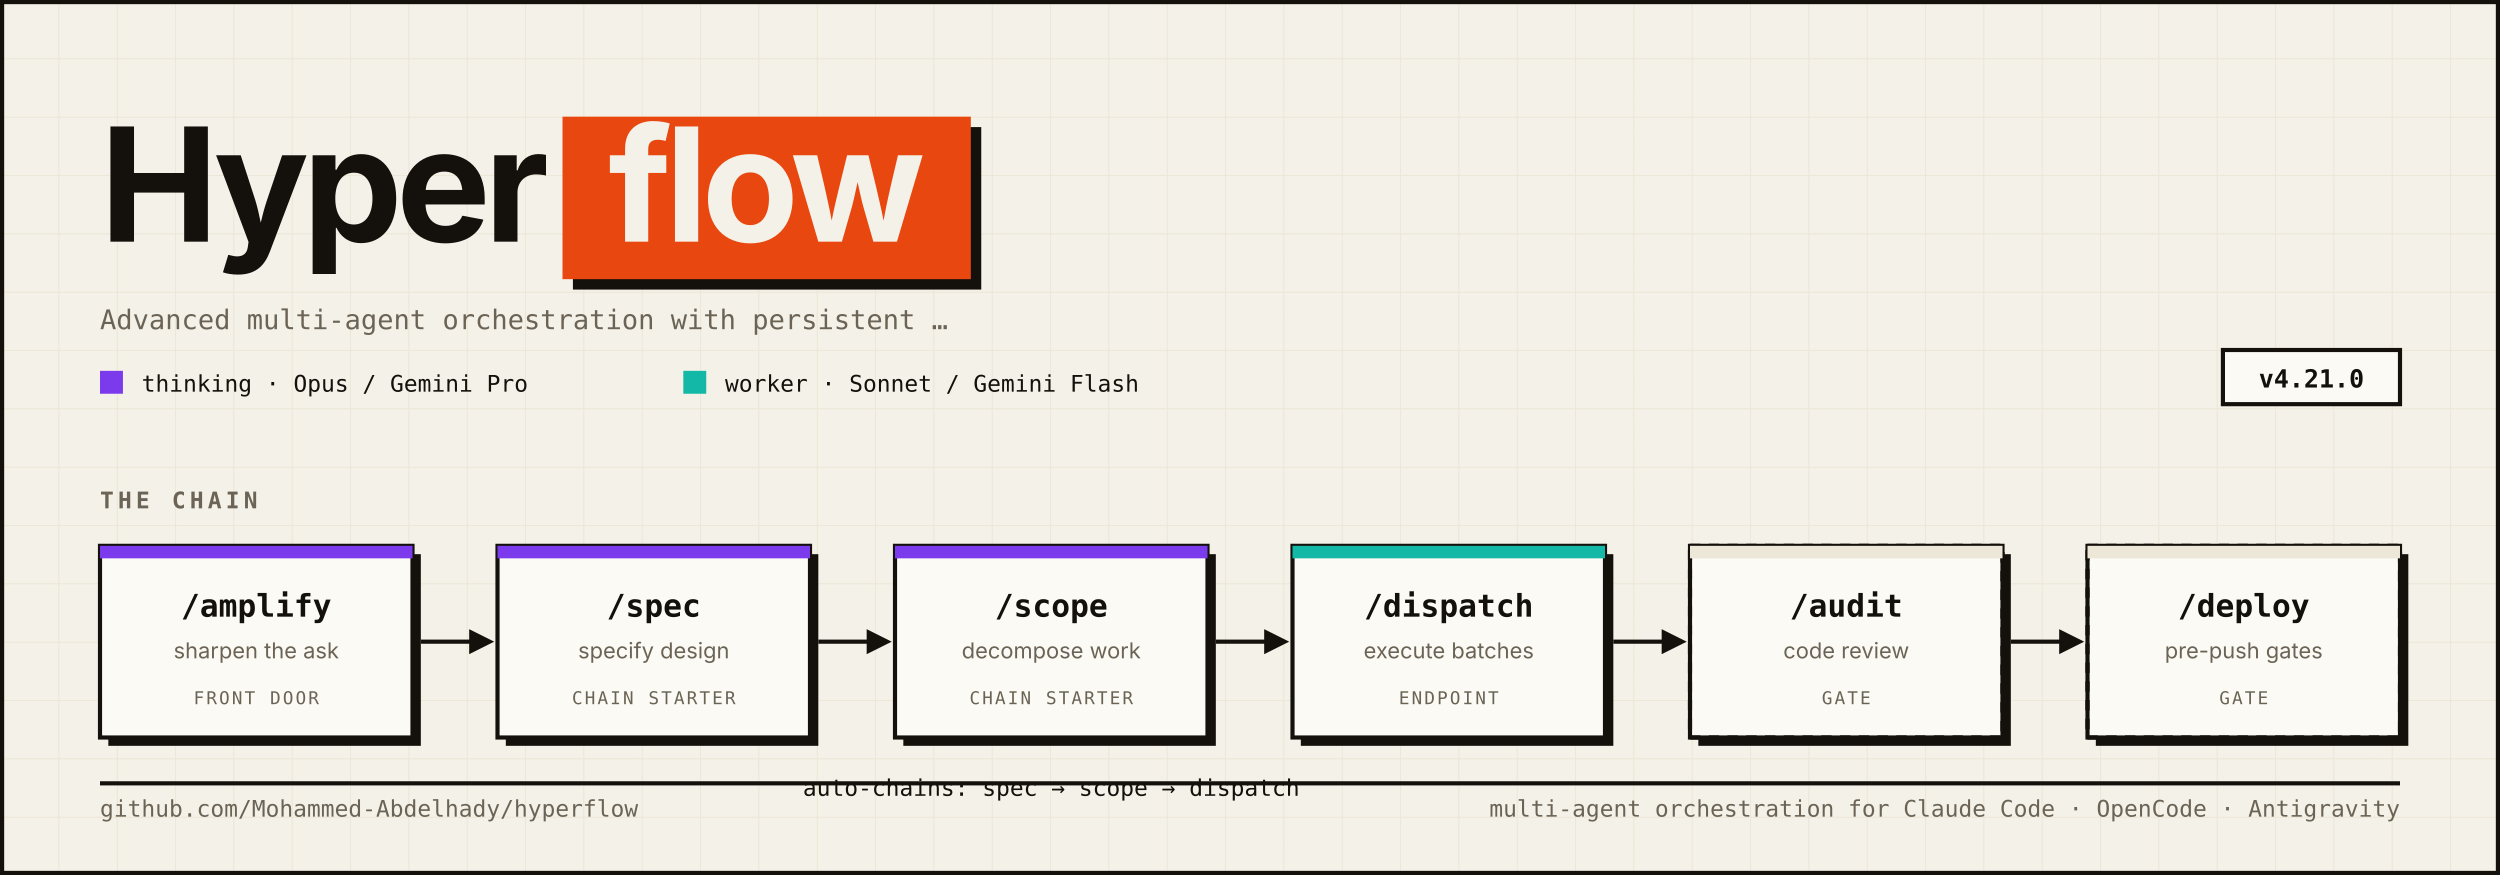
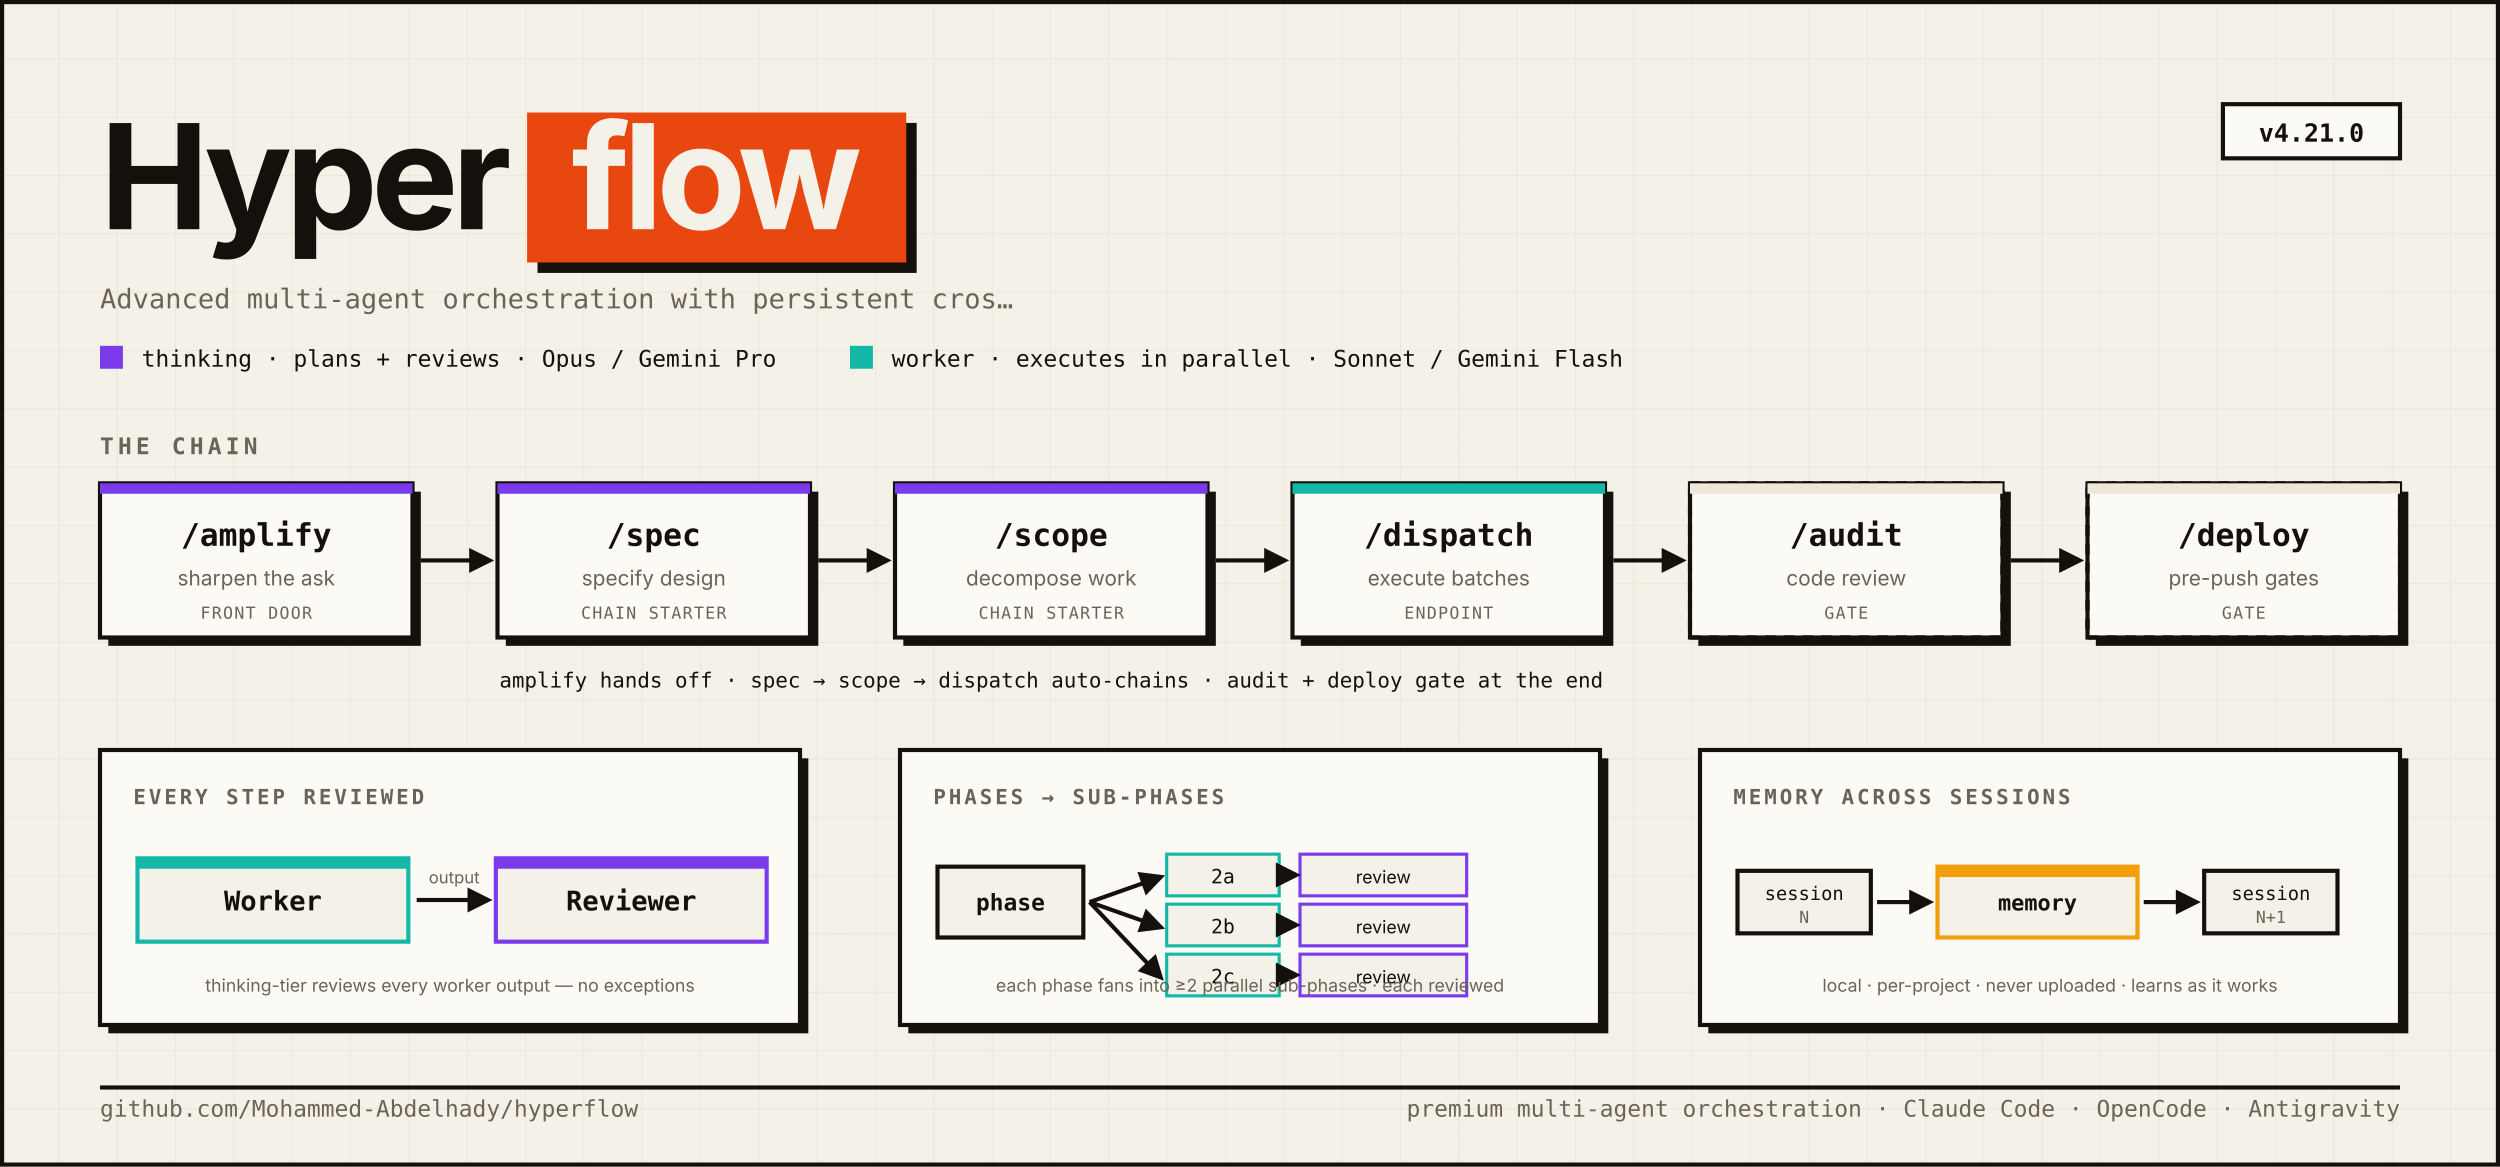
- <svg xmlns="http://www.w3.org/2000/svg" viewBox="0 0 1200 420" width="1200" height="420" role="img" aria-labelledby="t d" font-family="'Space Grotesk', ui-sans-serif, -apple-system, BlinkMacSystemFont, system-ui, sans-serif">
+ <svg xmlns="http://www.w3.org/2000/svg" viewBox="0 0 1200 560" width="1200" height="560" role="img" aria-labelledby="t d" font-family="'Space Grotesk', ui-sans-serif, -apple-system, BlinkMacSystemFont, system-ui, sans-serif">
  <defs>
    <pattern id="grid" width="28" height="28" patternUnits="userSpaceOnUse">
      <path d="M28 0 L0 0 0 28" fill="none" stroke="#ECE7D7" stroke-width="1" />
    </pattern>
    <marker id="arr" viewBox="0 0 10 10" refX="8" refY="5" markerWidth="6" markerHeight="6" orient="auto">
      <path d="M0,0 L10,5 L0,10 Z" fill="#14110C" />
    </marker>
  </defs>
-   <rect x="0" y="0" width="1200" height="420" fill="#F4F1E8" />
-   <rect x="0" y="0" width="1200" height="420" fill="url(#grid)" />
-   <rect x="1" y="1" width="1198" height="418" fill="none" stroke="#14110C" stroke-width="2" />
-   <text x="48" y="116" fill="#14110C" font-size="76" font-weight="700" text-anchor="start" letter-spacing="-3">Hyper</text>
-   <rect x="275" y="61" width="196" height="78" fill="#14110C" />
-   <rect x="270" y="56" width="196" height="78" fill="#E8470F" />
-   <text x="368.0" y="116" fill="#F4F1E8" font-size="76" font-weight="700" text-anchor="middle" letter-spacing="-3">flow</text>
-   <text x="48" y="158" fill="#6B6456" font-size="13" font-weight="400" text-anchor="start" font-family="'JetBrains Mono', ui-monospace, SFMono-Regular, Menlo, monospace">Advanced multi-agent orchestration with persistent …</text>
-   <rect x="48" y="178" width="11" height="11" fill="#7C3AED" />
-   <text x="68" y="188" fill="#14110C" font-size="11" font-weight="400" text-anchor="start" font-family="'JetBrains Mono', ui-monospace, SFMono-Regular, Menlo, monospace">thinking · Opus / Gemini Pro</text>
-   <rect x="328" y="178" width="11" height="11" fill="#14B8A6" />
-   <text x="348" y="188" fill="#14110C" font-size="11" font-weight="400" text-anchor="start" font-family="'JetBrains Mono', ui-monospace, SFMono-Regular, Menlo, monospace">worker · Sonnet / Gemini Flash</text>
-   <rect x="1067" y="168" width="85" height="26" fill="#FBFAF4" stroke="#14110C" stroke-width="2" />
-   <text x="1109.5" y="186" fill="#14110C" font-size="12" font-weight="700" text-anchor="middle" font-family="'JetBrains Mono', ui-monospace, SFMono-Regular, Menlo, monospace">v4.21.0</text>
-   <text x="48" y="244" fill="#6B6456" font-size="11" font-weight="700" text-anchor="start" font-family="'JetBrains Mono', ui-monospace, SFMono-Regular, Menlo, monospace" letter-spacing="2">THE CHAIN</text>
-   <rect x="52.0" y="266" width="150" height="92" fill="#14110C" />
-   <rect x="48.0" y="262" width="150" height="92" fill="#FBFAF4" stroke="#14110C" stroke-width="2" />
-   <rect x="48.0" y="262" width="150" height="6" fill="#7C3AED" />
-   <text x="123.0" y="296" fill="#14110C" font-size="15" font-weight="700" text-anchor="middle" font-family="'JetBrains Mono', ui-monospace, SFMono-Regular, Menlo, monospace">/amplify</text>
-   <text x="123.0" y="316" fill="#6B6456" font-size="10.5" font-weight="400" text-anchor="middle">sharpen the ask</text>
-   <text x="123.0" y="338" fill="#6B6456" font-size="8.5" font-weight="400" text-anchor="middle" font-family="'JetBrains Mono', ui-monospace, SFMono-Regular, Menlo, monospace" letter-spacing="1">FRONT DOOR</text>
-   <line x1="202.0" y1="308.0" x2="234.8" y2="308.0" stroke="#14110C" stroke-width="2" marker-end="url(#arr)" />
-   <rect x="242.8" y="266" width="150" height="92" fill="#14110C" />
-   <rect x="238.8" y="262" width="150" height="92" fill="#FBFAF4" stroke="#14110C" stroke-width="2" />
-   <rect x="238.8" y="262" width="150" height="6" fill="#7C3AED" />
-   <text x="313.8" y="296" fill="#14110C" font-size="15" font-weight="700" text-anchor="middle" font-family="'JetBrains Mono', ui-monospace, SFMono-Regular, Menlo, monospace">/spec</text>
-   <text x="313.8" y="316" fill="#6B6456" font-size="10.5" font-weight="400" text-anchor="middle">specify design</text>
-   <text x="313.8" y="338" fill="#6B6456" font-size="8.5" font-weight="400" text-anchor="middle" font-family="'JetBrains Mono', ui-monospace, SFMono-Regular, Menlo, monospace" letter-spacing="1">CHAIN STARTER</text>
-   <line x1="392.8" y1="308.0" x2="425.6" y2="308.0" stroke="#14110C" stroke-width="2" marker-end="url(#arr)" />
-   <rect x="433.6" y="266" width="150" height="92" fill="#14110C" />
-   <rect x="429.6" y="262" width="150" height="92" fill="#FBFAF4" stroke="#14110C" stroke-width="2" />
-   <rect x="429.6" y="262" width="150" height="6" fill="#7C3AED" />
-   <text x="504.6" y="296" fill="#14110C" font-size="15" font-weight="700" text-anchor="middle" font-family="'JetBrains Mono', ui-monospace, SFMono-Regular, Menlo, monospace">/scope</text>
-   <text x="504.6" y="316" fill="#6B6456" font-size="10.5" font-weight="400" text-anchor="middle">decompose work</text>
-   <text x="504.6" y="338" fill="#6B6456" font-size="8.5" font-weight="400" text-anchor="middle" font-family="'JetBrains Mono', ui-monospace, SFMono-Regular, Menlo, monospace" letter-spacing="1">CHAIN STARTER</text>
-   <line x1="583.6" y1="308.0" x2="616.4" y2="308.0" stroke="#14110C" stroke-width="2" marker-end="url(#arr)" />
-   <rect x="624.4" y="266" width="150" height="92" fill="#14110C" />
-   <rect x="620.4" y="262" width="150" height="92" fill="#FBFAF4" stroke="#14110C" stroke-width="2" />
-   <rect x="620.4" y="262" width="150" height="6" fill="#14B8A6" />
-   <text x="695.4" y="296" fill="#14110C" font-size="15" font-weight="700" text-anchor="middle" font-family="'JetBrains Mono', ui-monospace, SFMono-Regular, Menlo, monospace">/dispatch</text>
-   <text x="695.4" y="316" fill="#6B6456" font-size="10.5" font-weight="400" text-anchor="middle">execute batches</text>
-   <text x="695.4" y="338" fill="#6B6456" font-size="8.5" font-weight="400" text-anchor="middle" font-family="'JetBrains Mono', ui-monospace, SFMono-Regular, Menlo, monospace" letter-spacing="1">ENDPOINT</text>
-   <line x1="774.4" y1="308.0" x2="807.2" y2="308.0" stroke="#14110C" stroke-width="2" marker-end="url(#arr)" />
-   <rect x="815.2" y="266" width="150" height="92" fill="#14110C" />
-   <rect x="811.2" y="262" width="150" height="92" fill="#FBFAF4" stroke="#14110C" stroke-width="2" />
-   <rect x="811.2" y="262" width="150" height="92" fill="none" stroke="#14110C" stroke-width="2" stroke-dasharray="5 4" />
-   <rect x="811.2" y="262" width="150" height="6" fill="#ECE7D7" />
-   <text x="886.2" y="296" fill="#14110C" font-size="15" font-weight="700" text-anchor="middle" font-family="'JetBrains Mono', ui-monospace, SFMono-Regular, Menlo, monospace">/audit</text>
-   <text x="886.2" y="316" fill="#6B6456" font-size="10.5" font-weight="400" text-anchor="middle">code review</text>
-   <text x="886.2" y="338" fill="#6B6456" font-size="8.5" font-weight="400" text-anchor="middle" font-family="'JetBrains Mono', ui-monospace, SFMono-Regular, Menlo, monospace" letter-spacing="1">GATE</text>
-   <line x1="965.2" y1="308.0" x2="998.0" y2="308.0" stroke="#14110C" stroke-width="2" marker-end="url(#arr)" />
-   <rect x="1006.0" y="266" width="150" height="92" fill="#14110C" />
-   <rect x="1002.0" y="262" width="150" height="92" fill="#FBFAF4" stroke="#14110C" stroke-width="2" />
-   <rect x="1002.0" y="262" width="150" height="92" fill="none" stroke="#14110C" stroke-width="2" stroke-dasharray="5 4" />
-   <rect x="1002.0" y="262" width="150" height="6" fill="#ECE7D7" />
-   <text x="1077.0" y="296" fill="#14110C" font-size="15" font-weight="700" text-anchor="middle" font-family="'JetBrains Mono', ui-monospace, SFMono-Regular, Menlo, monospace">/deploy</text>
-   <text x="1077.0" y="316" fill="#6B6456" font-size="10.5" font-weight="400" text-anchor="middle">pre-push gates</text>
-   <text x="1077.0" y="338" fill="#6B6456" font-size="8.5" font-weight="400" text-anchor="middle" font-family="'JetBrains Mono', ui-monospace, SFMono-Regular, Menlo, monospace" letter-spacing="1">GATE</text>
-   <text x="504.6" y="382" fill="#14110C" font-size="11" font-weight="400" text-anchor="middle" font-family="'JetBrains Mono', ui-monospace, SFMono-Regular, Menlo, monospace">auto-chains: spec → scope → dispatch</text>
-   <line x1="48" y1="376" x2="1152" y2="376" stroke="#14110C" stroke-width="2" />
-   <text x="48" y="392" fill="#6B6456" font-size="11" font-weight="400" text-anchor="start" font-family="'JetBrains Mono', ui-monospace, SFMono-Regular, Menlo, monospace">github.com/Mohammed-Abdelhady/hyperflow</text>
-   <text x="1152" y="392" fill="#6B6456" font-size="11" font-weight="400" text-anchor="end" font-family="'JetBrains Mono', ui-monospace, SFMono-Regular, Menlo, monospace">multi-agent orchestration for Claude Code · OpenCode · Antigravity</text>
+   <rect x="0" y="0" width="1200" height="560" fill="#F4F1E8" />
+   <rect x="0" y="0" width="1200" height="560" fill="url(#grid)" />
+   <rect x="1" y="1" width="1198" height="558" fill="none" stroke="#14110C" stroke-width="2" />
+   <text x="48" y="110" fill="#14110C" font-size="70" font-weight="700" text-anchor="start" letter-spacing="-3">Hyper</text>
+   <rect x="258" y="59" width="182" height="72" fill="#14110C" />
+   <rect x="253" y="54" width="182" height="72" fill="#E8470F" />
+   <text x="344.0" y="110" fill="#F4F1E8" font-size="70" font-weight="700" text-anchor="middle" letter-spacing="-3">flow</text>
+   <rect x="1067" y="50" width="85" height="26" fill="#FBFAF4" stroke="#14110C" stroke-width="2" />
+   <text x="1109.5" y="68" fill="#14110C" font-size="12" font-weight="700" text-anchor="middle" font-family="'JetBrains Mono', ui-monospace, SFMono-Regular, Menlo, monospace">v4.21.0</text>
+   <text x="48" y="148" fill="#6B6456" font-size="13" font-weight="400" text-anchor="start" font-family="'JetBrains Mono', ui-monospace, SFMono-Regular, Menlo, monospace">Advanced multi-agent orchestration with persistent cros…</text>
+   <rect x="48" y="166" width="11" height="11" fill="#7C3AED" />
+   <text x="68" y="176" fill="#14110C" font-size="11" font-weight="400" text-anchor="start" font-family="'JetBrains Mono', ui-monospace, SFMono-Regular, Menlo, monospace">thinking · plans + reviews · Opus / Gemini Pro</text>
+   <rect x="408" y="166" width="11" height="11" fill="#14B8A6" />
+   <text x="428" y="176" fill="#14110C" font-size="11" font-weight="400" text-anchor="start" font-family="'JetBrains Mono', ui-monospace, SFMono-Regular, Menlo, monospace">worker · executes in parallel · Sonnet / Gemini Flash</text>
+   <text x="48" y="218" fill="#6B6456" font-size="11" font-weight="700" text-anchor="start" font-family="'JetBrains Mono', ui-monospace, SFMono-Regular, Menlo, monospace" letter-spacing="2">THE CHAIN</text>
+   <rect x="52.0" y="236" width="150" height="74" fill="#14110C" />
+   <rect x="48.0" y="232" width="150" height="74" fill="#FBFAF4" stroke="#14110C" stroke-width="2" />
+   <rect x="48.0" y="232" width="150" height="5" fill="#7C3AED" />
+   <text x="123.0" y="262" fill="#14110C" font-size="15" font-weight="700" text-anchor="middle" font-family="'JetBrains Mono', ui-monospace, SFMono-Regular, Menlo, monospace">/amplify</text>
+   <text x="123.0" y="281" fill="#6B6456" font-size="10" font-weight="400" text-anchor="middle">sharpen the ask</text>
+   <text x="123.0" y="297" fill="#6B6456" font-size="8" font-weight="400" text-anchor="middle" font-family="'JetBrains Mono', ui-monospace, SFMono-Regular, Menlo, monospace" letter-spacing="0.6">FRONT DOOR</text>
+   <line x1="202.0" y1="269.0" x2="234.8" y2="269.0" stroke="#14110C" stroke-width="2" marker-end="url(#arr)" />
+   <rect x="242.8" y="236" width="150" height="74" fill="#14110C" />
+   <rect x="238.8" y="232" width="150" height="74" fill="#FBFAF4" stroke="#14110C" stroke-width="2" />
+   <rect x="238.8" y="232" width="150" height="5" fill="#7C3AED" />
+   <text x="313.8" y="262" fill="#14110C" font-size="15" font-weight="700" text-anchor="middle" font-family="'JetBrains Mono', ui-monospace, SFMono-Regular, Menlo, monospace">/spec</text>
+   <text x="313.8" y="281" fill="#6B6456" font-size="10" font-weight="400" text-anchor="middle">specify design</text>
+   <text x="313.8" y="297" fill="#6B6456" font-size="8" font-weight="400" text-anchor="middle" font-family="'JetBrains Mono', ui-monospace, SFMono-Regular, Menlo, monospace" letter-spacing="0.6">CHAIN STARTER</text>
+   <line x1="392.8" y1="269.0" x2="425.6" y2="269.0" stroke="#14110C" stroke-width="2" marker-end="url(#arr)" />
+   <rect x="433.6" y="236" width="150" height="74" fill="#14110C" />
+   <rect x="429.6" y="232" width="150" height="74" fill="#FBFAF4" stroke="#14110C" stroke-width="2" />
+   <rect x="429.6" y="232" width="150" height="5" fill="#7C3AED" />
+   <text x="504.6" y="262" fill="#14110C" font-size="15" font-weight="700" text-anchor="middle" font-family="'JetBrains Mono', ui-monospace, SFMono-Regular, Menlo, monospace">/scope</text>
+   <text x="504.6" y="281" fill="#6B6456" font-size="10" font-weight="400" text-anchor="middle">decompose work</text>
+   <text x="504.6" y="297" fill="#6B6456" font-size="8" font-weight="400" text-anchor="middle" font-family="'JetBrains Mono', ui-monospace, SFMono-Regular, Menlo, monospace" letter-spacing="0.6">CHAIN STARTER</text>
+   <line x1="583.6" y1="269.0" x2="616.4" y2="269.0" stroke="#14110C" stroke-width="2" marker-end="url(#arr)" />
+   <rect x="624.4" y="236" width="150" height="74" fill="#14110C" />
+   <rect x="620.4" y="232" width="150" height="74" fill="#FBFAF4" stroke="#14110C" stroke-width="2" />
+   <rect x="620.4" y="232" width="150" height="5" fill="#14B8A6" />
+   <text x="695.4" y="262" fill="#14110C" font-size="15" font-weight="700" text-anchor="middle" font-family="'JetBrains Mono', ui-monospace, SFMono-Regular, Menlo, monospace">/dispatch</text>
+   <text x="695.4" y="281" fill="#6B6456" font-size="10" font-weight="400" text-anchor="middle">execute batches</text>
+   <text x="695.4" y="297" fill="#6B6456" font-size="8" font-weight="400" text-anchor="middle" font-family="'JetBrains Mono', ui-monospace, SFMono-Regular, Menlo, monospace" letter-spacing="0.6">ENDPOINT</text>
+   <line x1="774.4" y1="269.0" x2="807.2" y2="269.0" stroke="#14110C" stroke-width="2" marker-end="url(#arr)" />
+   <rect x="815.2" y="236" width="150" height="74" fill="#14110C" />
+   <rect x="811.2" y="232" width="150" height="74" fill="#FBFAF4" stroke="#14110C" stroke-width="2" />
+   <rect x="811.2" y="232" width="150" height="74" fill="none" stroke="#14110C" stroke-width="2" stroke-dasharray="5 4" />
+   <rect x="811.2" y="232" width="150" height="5" fill="#ECE7D7" />
+   <text x="886.2" y="262" fill="#14110C" font-size="15" font-weight="700" text-anchor="middle" font-family="'JetBrains Mono', ui-monospace, SFMono-Regular, Menlo, monospace">/audit</text>
+   <text x="886.2" y="281" fill="#6B6456" font-size="10" font-weight="400" text-anchor="middle">code review</text>
+   <text x="886.2" y="297" fill="#6B6456" font-size="8" font-weight="400" text-anchor="middle" font-family="'JetBrains Mono', ui-monospace, SFMono-Regular, Menlo, monospace" letter-spacing="0.6">GATE</text>
+   <line x1="965.2" y1="269.0" x2="998.0" y2="269.0" stroke="#14110C" stroke-width="2" marker-end="url(#arr)" />
+   <rect x="1006.0" y="236" width="150" height="74" fill="#14110C" />
+   <rect x="1002.0" y="232" width="150" height="74" fill="#FBFAF4" stroke="#14110C" stroke-width="2" />
+   <rect x="1002.0" y="232" width="150" height="74" fill="none" stroke="#14110C" stroke-width="2" stroke-dasharray="5 4" />
+   <rect x="1002.0" y="232" width="150" height="5" fill="#ECE7D7" />
+   <text x="1077.0" y="262" fill="#14110C" font-size="15" font-weight="700" text-anchor="middle" font-family="'JetBrains Mono', ui-monospace, SFMono-Regular, Menlo, monospace">/deploy</text>
+   <text x="1077.0" y="281" fill="#6B6456" font-size="10" font-weight="400" text-anchor="middle">pre-push gates</text>
+   <text x="1077.0" y="297" fill="#6B6456" font-size="8" font-weight="400" text-anchor="middle" font-family="'JetBrains Mono', ui-monospace, SFMono-Regular, Menlo, monospace" letter-spacing="0.6">GATE</text>
+   <text x="504.6" y="330" fill="#14110C" font-size="10" font-weight="400" text-anchor="middle" font-family="'JetBrains Mono', ui-monospace, SFMono-Regular, Menlo, monospace">amplify hands off · spec → scope → dispatch auto-chains · audit + deploy gate at the end</text>
+   <rect x="52.0" y="364" width="336" height="132" fill="#14110C" />
+   <rect x="48.0" y="360" width="336" height="132" fill="#FBFAF4" stroke="#14110C" stroke-width="2" />
+   <text x="64.0" y="386" fill="#6B6456" font-size="10" font-weight="700" text-anchor="start" font-family="'JetBrains Mono', ui-monospace, SFMono-Regular, Menlo, monospace" letter-spacing="1.4">EVERY STEP REVIEWED</text>
+   <rect x="66.0" y="412" width="130" height="40" fill="#F4F1E8" stroke="#14B8A6" stroke-width="2" />
+   <rect x="66.0" y="412" width="130" height="5" fill="#14B8A6" />
+   <text x="131.0" y="437" fill="#14110C" font-size="13" font-weight="700" text-anchor="middle" font-family="'JetBrains Mono', ui-monospace, SFMono-Regular, Menlo, monospace">Worker</text>
+   <line x1="200.0" y1="432" x2="234.0" y2="432" stroke="#14110C" stroke-width="2" marker-end="url(#arr)" />
+   <text x="218.0" y="424" fill="#6B6456" font-size="8" font-weight="400" text-anchor="middle">output</text>
+   <rect x="238.0" y="412" width="130" height="40" fill="#F4F1E8" stroke="#7C3AED" stroke-width="2" />
+   <rect x="238.0" y="412" width="130" height="5" fill="#7C3AED" />
+   <text x="303.0" y="437" fill="#14110C" font-size="13" font-weight="700" text-anchor="middle" font-family="'JetBrains Mono', ui-monospace, SFMono-Regular, Menlo, monospace">Reviewer</text>
+   <text x="216.0" y="476" fill="#6B6456" font-size="8.5" font-weight="400" text-anchor="middle">thinking-tier reviews every worker output — no exceptions</text>
+   <rect x="436.0" y="364" width="336" height="132" fill="#14110C" />
+   <rect x="432.0" y="360" width="336" height="132" fill="#FBFAF4" stroke="#14110C" stroke-width="2" />
+   <text x="448.0" y="386" fill="#6B6456" font-size="10" font-weight="700" text-anchor="start" font-family="'JetBrains Mono', ui-monospace, SFMono-Regular, Menlo, monospace" letter-spacing="1.4">PHASES → SUB-PHASES</text>
+   <rect x="450.0" y="416" width="70" height="34" fill="#F4F1E8" stroke="#14110C" stroke-width="2" />
+   <text x="485.0" y="437" fill="#14110C" font-size="11" font-weight="700" text-anchor="middle" font-family="'JetBrains Mono', ui-monospace, SFMono-Regular, Menlo, monospace">phase</text>
+   <line x1="523.0" y1="433" x2="557.0" y2="421" stroke="#14110C" stroke-width="2" marker-end="url(#arr)" />
+   <rect x="560.0" y="410" width="54" height="20" fill="#F4F1E8" stroke="#14B8A6" stroke-width="1.5" />
+   <text x="587.0" y="424" fill="#14110C" font-size="9.5" font-weight="400" text-anchor="middle" font-family="'JetBrains Mono', ui-monospace, SFMono-Regular, Menlo, monospace">2a</text>
+   <rect x="624.0" y="410" width="80" height="20" fill="#F4F1E8" stroke="#7C3AED" stroke-width="1.5" />
+   <text x="664.0" y="424" fill="#14110C" font-size="8.5" font-weight="400" text-anchor="middle">review</text>
+   <line x1="616.0" y1="420" x2="622.0" y2="420" stroke="#14110C" stroke-width="2" marker-end="url(#arr)" />
+   <line x1="523.0" y1="433" x2="557.0" y2="445" stroke="#14110C" stroke-width="2" marker-end="url(#arr)" />
+   <rect x="560.0" y="434" width="54" height="20" fill="#F4F1E8" stroke="#14B8A6" stroke-width="1.5" />
+   <text x="587.0" y="448" fill="#14110C" font-size="9.5" font-weight="400" text-anchor="middle" font-family="'JetBrains Mono', ui-monospace, SFMono-Regular, Menlo, monospace">2b</text>
+   <rect x="624.0" y="434" width="80" height="20" fill="#F4F1E8" stroke="#7C3AED" stroke-width="1.5" />
+   <text x="664.0" y="448" fill="#14110C" font-size="8.5" font-weight="400" text-anchor="middle">review</text>
+   <line x1="616.0" y1="444" x2="622.0" y2="444" stroke="#14110C" stroke-width="2" marker-end="url(#arr)" />
+   <line x1="523.0" y1="433" x2="557.0" y2="469" stroke="#14110C" stroke-width="2" marker-end="url(#arr)" />
+   <rect x="560.0" y="458" width="54" height="20" fill="#F4F1E8" stroke="#14B8A6" stroke-width="1.5" />
+   <text x="587.0" y="472" fill="#14110C" font-size="9.5" font-weight="400" text-anchor="middle" font-family="'JetBrains Mono', ui-monospace, SFMono-Regular, Menlo, monospace">2c</text>
+   <rect x="624.0" y="458" width="80" height="20" fill="#F4F1E8" stroke="#7C3AED" stroke-width="1.5" />
+   <text x="664.0" y="472" fill="#14110C" font-size="8.5" font-weight="400" text-anchor="middle">review</text>
+   <line x1="616.0" y1="468" x2="622.0" y2="468" stroke="#14110C" stroke-width="2" marker-end="url(#arr)" />
+   <text x="600.0" y="476" fill="#6B6456" font-size="8.5" font-weight="400" text-anchor="middle">each phase fans into ≥2 parallel sub-phases · each reviewed</text>
+   <rect x="820.0" y="364" width="336" height="132" fill="#14110C" />
+   <rect x="816.0" y="360" width="336" height="132" fill="#FBFAF4" stroke="#14110C" stroke-width="2" />
+   <text x="832.0" y="386" fill="#6B6456" font-size="10" font-weight="700" text-anchor="start" font-family="'JetBrains Mono', ui-monospace, SFMono-Regular, Menlo, monospace" letter-spacing="1.4">MEMORY ACROSS SESSIONS</text>
+   <rect x="834.0" y="418" width="64" height="30" fill="#F4F1E8" stroke="#14110C" stroke-width="2" />
+   <text x="866.0" y="432" fill="#14110C" font-size="9" font-weight="400" text-anchor="middle" font-family="'JetBrains Mono', ui-monospace, SFMono-Regular, Menlo, monospace">session</text>
+   <text x="866.0" y="443" fill="#6B6456" font-size="8" font-weight="400" text-anchor="middle" font-family="'JetBrains Mono', ui-monospace, SFMono-Regular, Menlo, monospace">N</text>
+   <line x1="901.0" y1="433" x2="926.0" y2="433" stroke="#14110C" stroke-width="2" marker-end="url(#arr)" />
+   <rect x="930.0" y="416" width="96" height="34" fill="#F4F1E8" stroke="#F59E0B" stroke-width="2" />
+   <rect x="930.0" y="416" width="96" height="5" fill="#F59E0B" />
+   <text x="978.0" y="437" fill="#14110C" font-size="10.5" font-weight="700" text-anchor="middle" font-family="'JetBrains Mono', ui-monospace, SFMono-Regular, Menlo, monospace">memory</text>
+   <line x1="1029.0" y1="433" x2="1054.0" y2="433" stroke="#14110C" stroke-width="2" marker-end="url(#arr)" />
+   <rect x="1058.0" y="418" width="64" height="30" fill="#F4F1E8" stroke="#14110C" stroke-width="2" />
+   <text x="1090.0" y="432" fill="#14110C" font-size="9" font-weight="400" text-anchor="middle" font-family="'JetBrains Mono', ui-monospace, SFMono-Regular, Menlo, monospace">session</text>
+   <text x="1090.0" y="443" fill="#6B6456" font-size="8" font-weight="400" text-anchor="middle" font-family="'JetBrains Mono', ui-monospace, SFMono-Regular, Menlo, monospace">N+1</text>
+   <text x="984.0" y="476" fill="#6B6456" font-size="8.5" font-weight="400" text-anchor="middle">local · per-project · never uploaded · learns as it works</text>
+   <line x1="48" y1="522" x2="1152" y2="522" stroke="#14110C" stroke-width="2" />
+   <text x="48" y="536" fill="#6B6456" font-size="11" font-weight="400" text-anchor="start" font-family="'JetBrains Mono', ui-monospace, SFMono-Regular, Menlo, monospace">github.com/Mohammed-Abdelhady/hyperflow</text>
+   <text x="1152" y="536" fill="#6B6456" font-size="11" font-weight="400" text-anchor="end" font-family="'JetBrains Mono', ui-monospace, SFMono-Regular, Menlo, monospace">premium multi-agent orchestration · Claude Code · OpenCode · Antigravity</text>
</svg>
